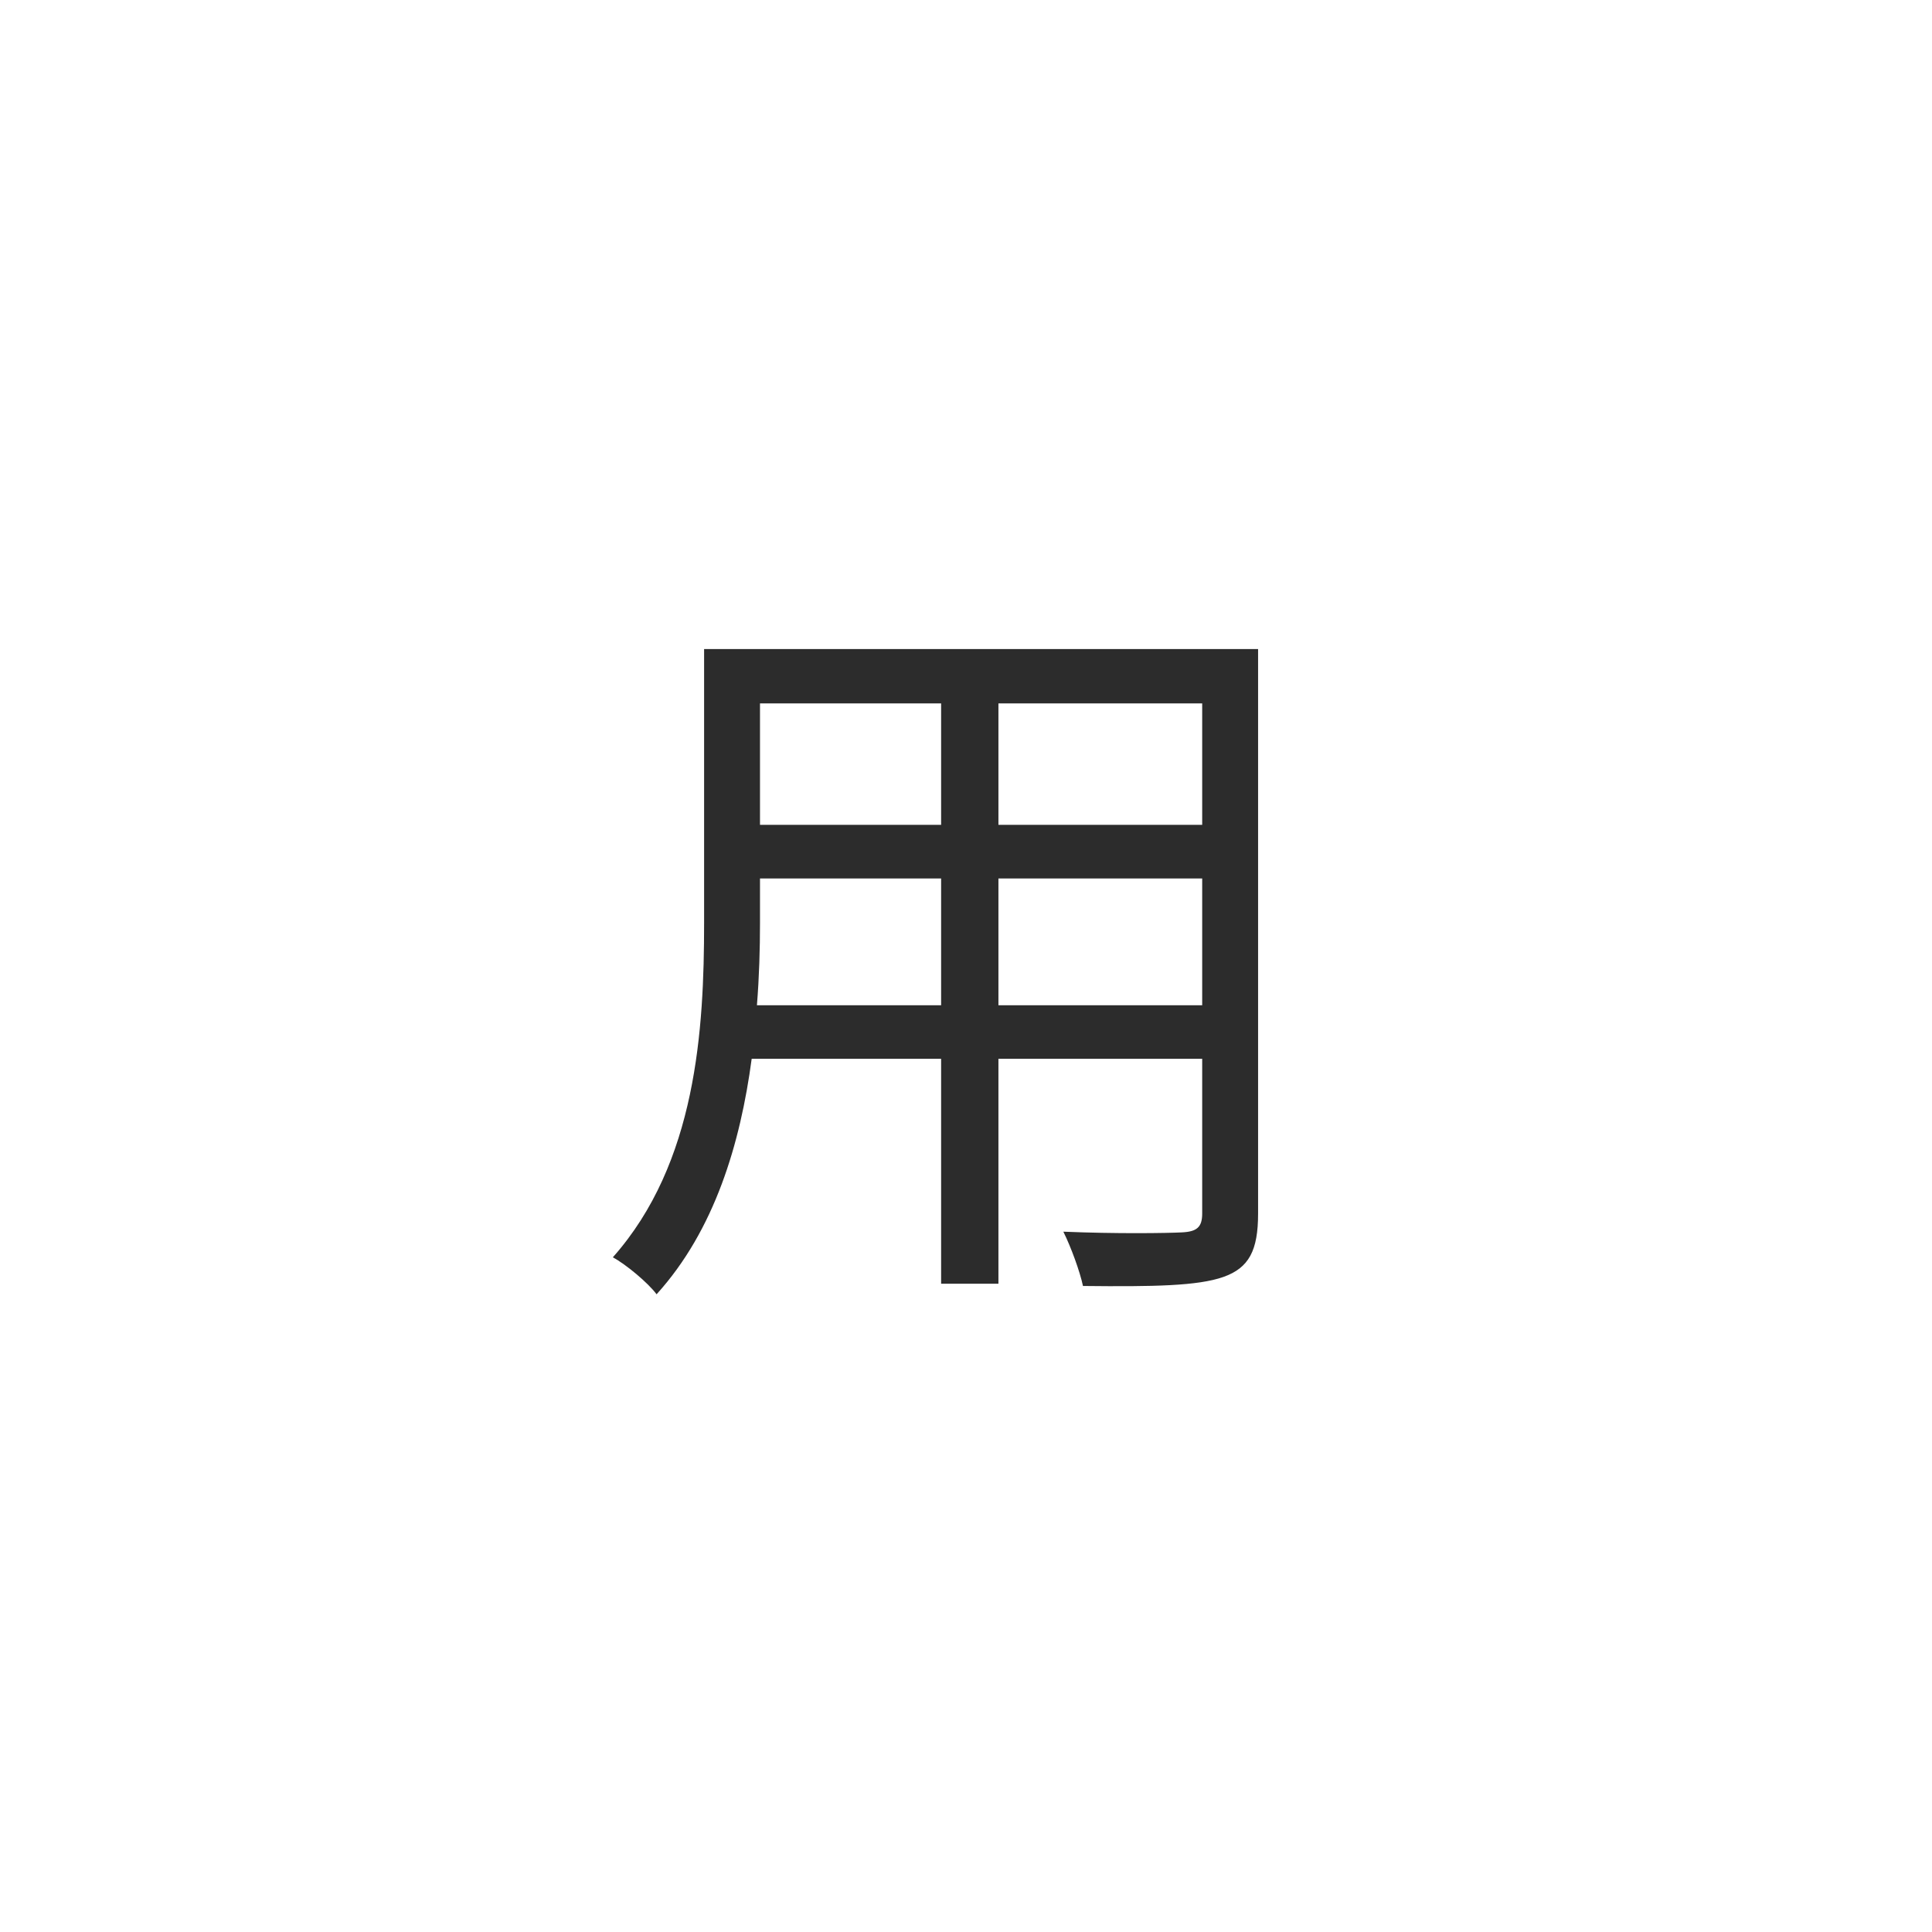
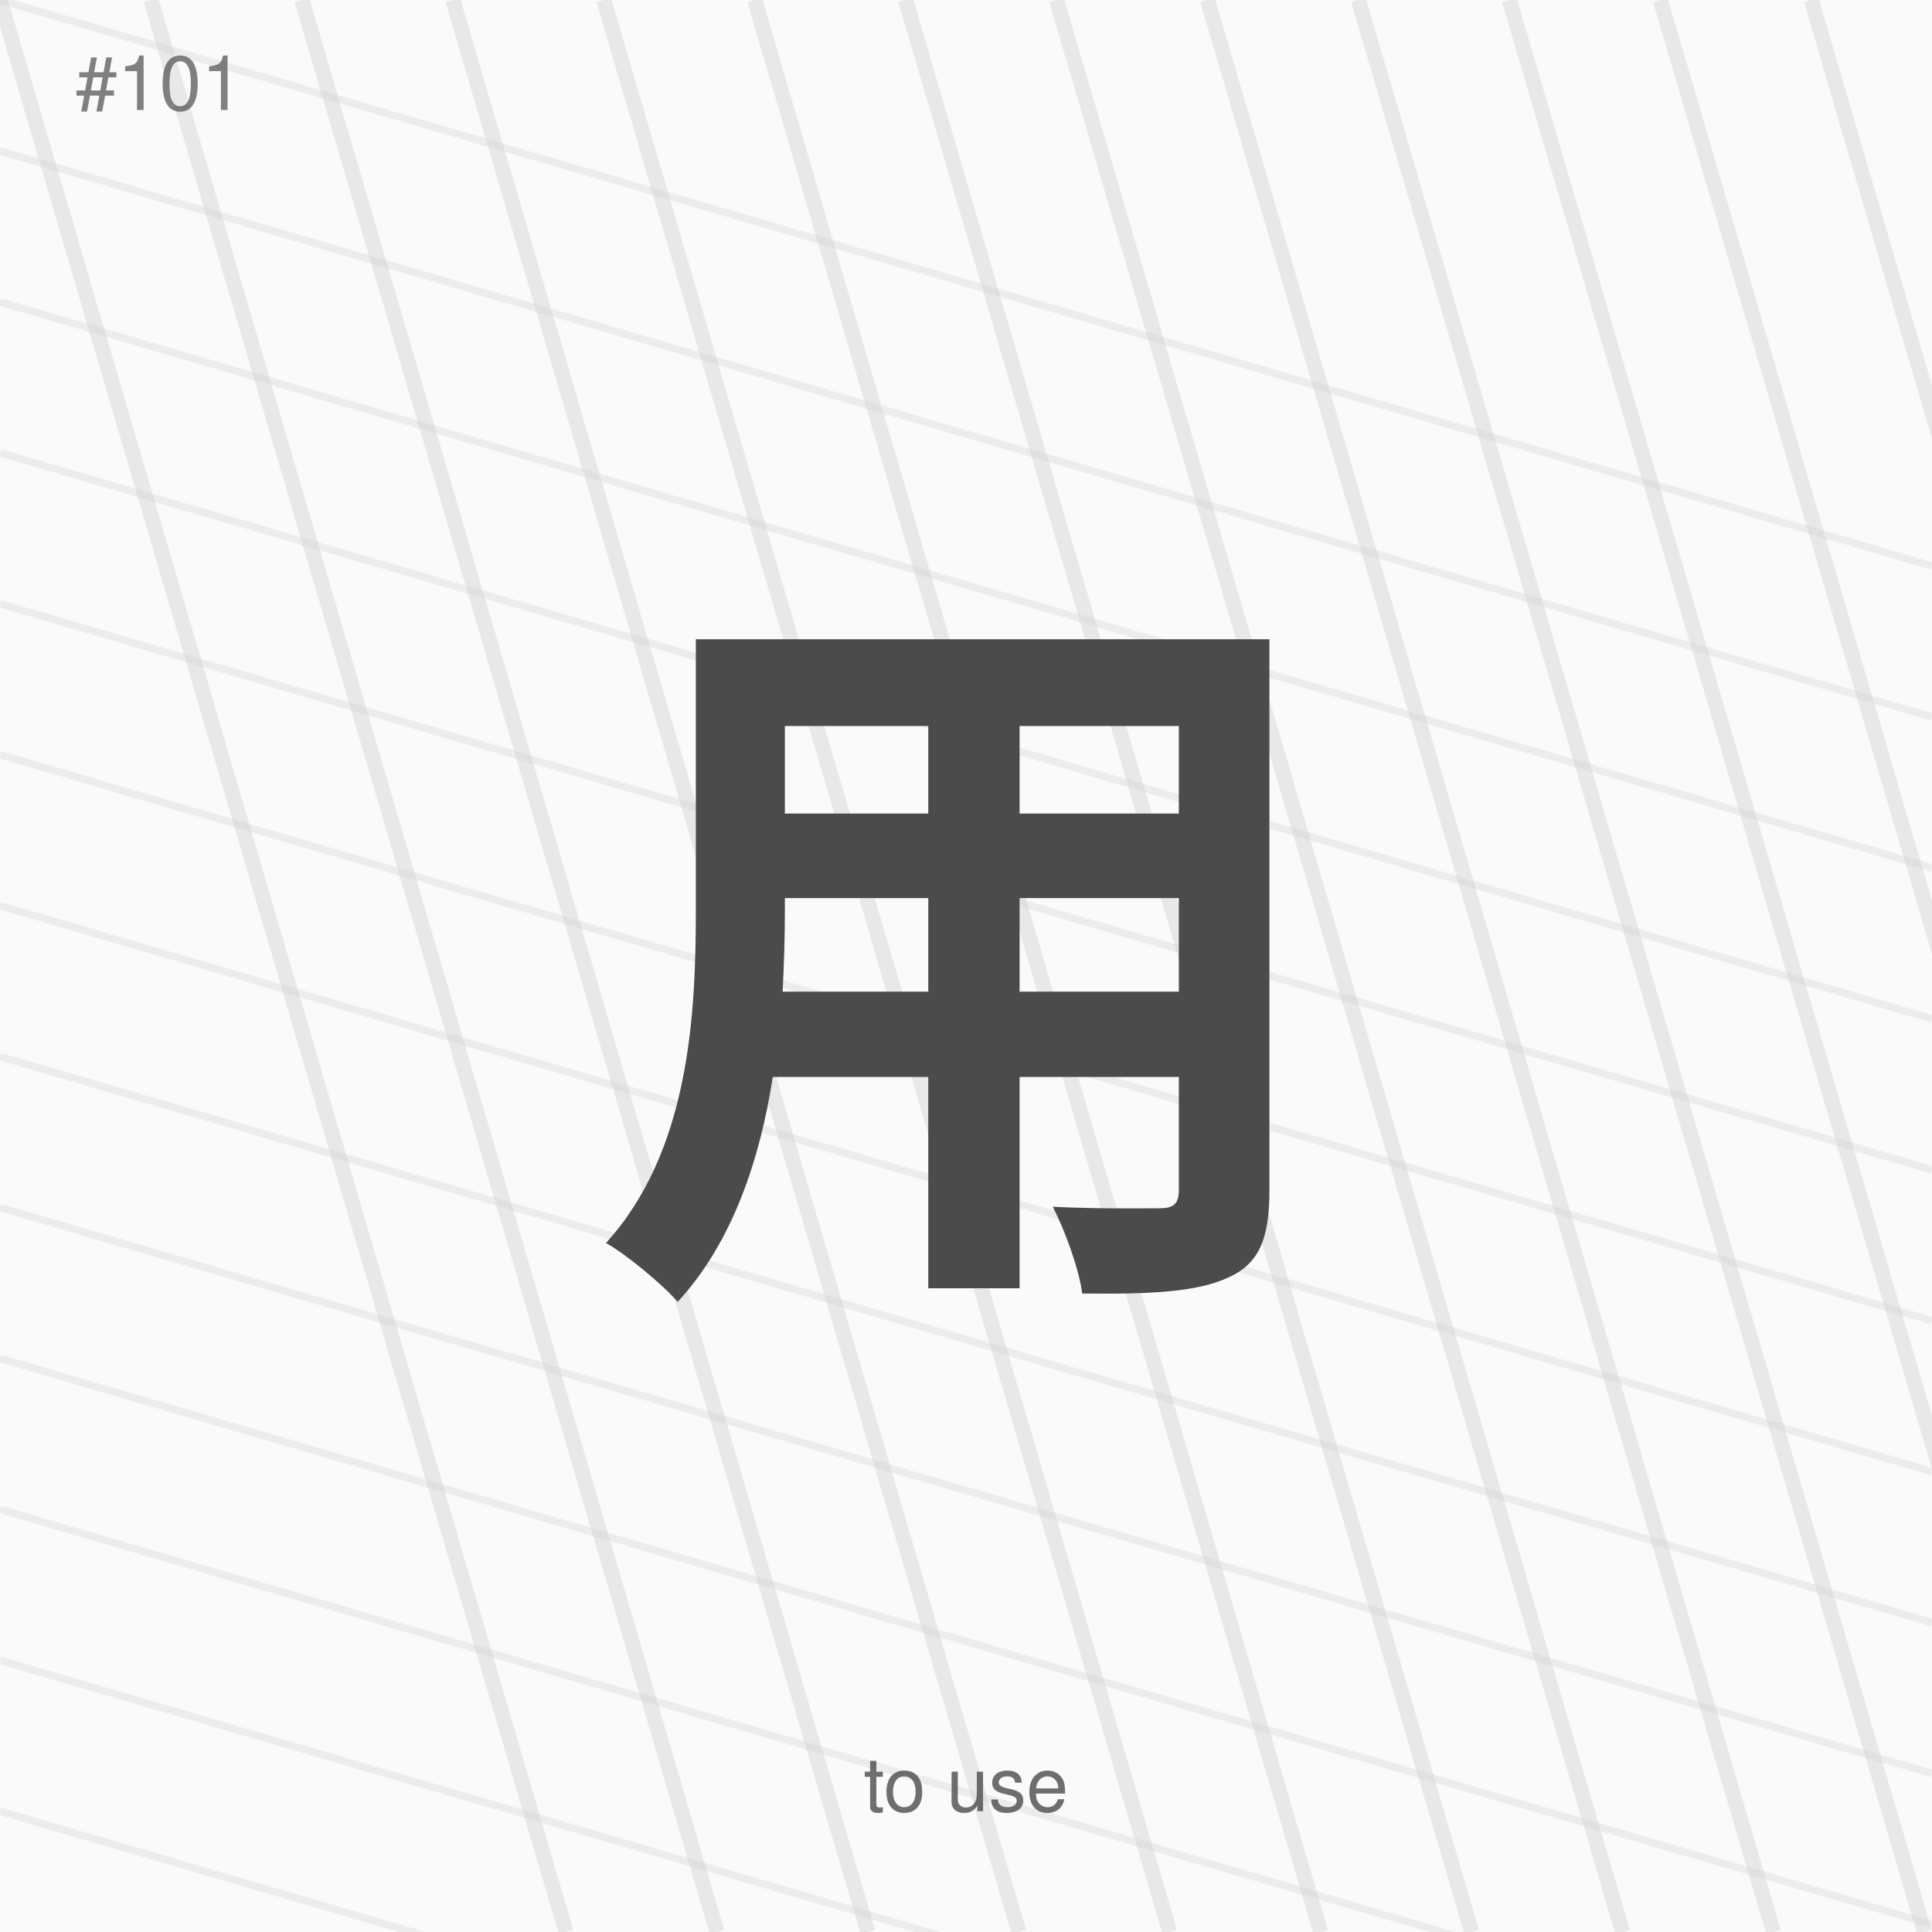
<svg xmlns="http://www.w3.org/2000/svg" width="512" height="512" viewBox="0 0 512 512">
  <defs>
    <style>
      .radical-text {
        font-family: 'Hiragino Sans', 'Yu Gothic', 'Meiryo', 'Takao', 'IPAexGothic', 'IPAGothic', 'VL Gothic', 'Noto Sans CJK JP', serif;
        font-size: 200px;
        text-anchor: middle;
        dominant-baseline: middle;
-         fill: #2c2c2c;
+         fill: #4b4b4b;
+         font-weight: bold;
+       }
+       .number-text {
+         font-family: 'Helvetica', 'Arial', sans-serif;
+         font-size: 20px;
+         text-anchor: start;
+         dominant-baseline: hanging;
+         fill: #4b4b4b;
+         opacity: 0.7;
+         font-weight: normal;
+       }
+       .meaning-text {
+         font-family: 'Helvetica', 'Arial', sans-serif;
+         font-size: 20px;
+         text-anchor: middle;
+         dominant-baseline: baseline;
+         fill: #4b4b4b;
+         opacity: 0.8;
        font-weight: normal;
      }
    </style>
  </defs>
-   <rect width="512" height="512" fill="white" />
-   <g opacity="1.0">
-     <line x1="0" y1="0" x2="150" y2="512" stroke="#ffffff" stroke-width="4" opacity="0.4" />
-     <line x1="40" y1="0" x2="190" y2="512" stroke="#ffffff" stroke-width="4" opacity="0.4" />
-     <line x1="80" y1="0" x2="230" y2="512" stroke="#ffffff" stroke-width="4" opacity="0.4" />
-     <line x1="120" y1="0" x2="270" y2="512" stroke="#ffffff" stroke-width="4" opacity="0.4" />
-     <line x1="160" y1="0" x2="310" y2="512" stroke="#ffffff" stroke-width="4" opacity="0.4" />
-     <line x1="200" y1="0" x2="350" y2="512" stroke="#ffffff" stroke-width="4" opacity="0.4" />
-     <line x1="240" y1="0" x2="390" y2="512" stroke="#ffffff" stroke-width="4" opacity="0.4" />
-     <line x1="280" y1="0" x2="430" y2="512" stroke="#ffffff" stroke-width="4" opacity="0.4" />
-     <line x1="320" y1="0" x2="470" y2="512" stroke="#ffffff" stroke-width="4" opacity="0.4" />
-     <line x1="360" y1="0" x2="510" y2="512" stroke="#ffffff" stroke-width="4" opacity="0.4" />
-     <line x1="400" y1="0" x2="550" y2="512" stroke="#ffffff" stroke-width="4" opacity="0.4" />
-     <line x1="440" y1="0" x2="590" y2="512" stroke="#ffffff" stroke-width="4" opacity="0.4" />
-     <line x1="480" y1="0" x2="630" y2="512" stroke="#ffffff" stroke-width="4" opacity="0.4" />
-     <line x1="0" y1="0" x2="512" y2="150" stroke="#ffffff" stroke-width="2" opacity="0.3" />
-     <line x1="0" y1="40" x2="512" y2="190" stroke="#ffffff" stroke-width="2" opacity="0.3" />
-     <line x1="0" y1="80" x2="512" y2="230" stroke="#ffffff" stroke-width="2" opacity="0.3" />
-     <line x1="0" y1="120" x2="512" y2="270" stroke="#ffffff" stroke-width="2" opacity="0.3" />
-     <line x1="0" y1="160" x2="512" y2="310" stroke="#ffffff" stroke-width="2" opacity="0.3" />
-     <line x1="0" y1="200" x2="512" y2="350" stroke="#ffffff" stroke-width="2" opacity="0.3" />
-     <line x1="0" y1="240" x2="512" y2="390" stroke="#ffffff" stroke-width="2" opacity="0.3" />
-     <line x1="0" y1="280" x2="512" y2="430" stroke="#ffffff" stroke-width="2" opacity="0.3" />
-     <line x1="0" y1="320" x2="512" y2="470" stroke="#ffffff" stroke-width="2" opacity="0.3" />
-     <line x1="0" y1="360" x2="512" y2="510" stroke="#ffffff" stroke-width="2" opacity="0.3" />
-     <line x1="0" y1="400" x2="512" y2="550" stroke="#ffffff" stroke-width="2" opacity="0.3" />
-     <line x1="0" y1="440" x2="512" y2="590" stroke="#ffffff" stroke-width="2" opacity="0.3" />
-     <line x1="0" y1="480" x2="512" y2="630" stroke="#ffffff" stroke-width="2" opacity="0.3" />
+   <rect width="512" height="512" fill="#FAFAFA" />
+   <g opacity="0.6">
+     <line x1="0" y1="0" x2="150" y2="512" stroke="#afafaf" stroke-width="4" opacity="0.4" />
+     <line x1="40" y1="0" x2="190" y2="512" stroke="#afafaf" stroke-width="4" opacity="0.4" />
+     <line x1="80" y1="0" x2="230" y2="512" stroke="#afafaf" stroke-width="4" opacity="0.4" />
+     <line x1="120" y1="0" x2="270" y2="512" stroke="#afafaf" stroke-width="4" opacity="0.4" />
+     <line x1="160" y1="0" x2="310" y2="512" stroke="#afafaf" stroke-width="4" opacity="0.4" />
+     <line x1="200" y1="0" x2="350" y2="512" stroke="#afafaf" stroke-width="4" opacity="0.4" />
+     <line x1="240" y1="0" x2="390" y2="512" stroke="#afafaf" stroke-width="4" opacity="0.4" />
+     <line x1="280" y1="0" x2="430" y2="512" stroke="#afafaf" stroke-width="4" opacity="0.4" />
+     <line x1="320" y1="0" x2="470" y2="512" stroke="#afafaf" stroke-width="4" opacity="0.4" />
+     <line x1="360" y1="0" x2="510" y2="512" stroke="#afafaf" stroke-width="4" opacity="0.4" />
+     <line x1="400" y1="0" x2="550" y2="512" stroke="#afafaf" stroke-width="4" opacity="0.4" />
+     <line x1="440" y1="0" x2="590" y2="512" stroke="#afafaf" stroke-width="4" opacity="0.4" />
+     <line x1="480" y1="0" x2="630" y2="512" stroke="#afafaf" stroke-width="4" opacity="0.4" />
+     <line x1="0" y1="0" x2="512" y2="150" stroke="#afafaf" stroke-width="2" opacity="0.3" />
+     <line x1="0" y1="40" x2="512" y2="190" stroke="#afafaf" stroke-width="2" opacity="0.3" />
+     <line x1="0" y1="80" x2="512" y2="230" stroke="#afafaf" stroke-width="2" opacity="0.3" />
+     <line x1="0" y1="120" x2="512" y2="270" stroke="#afafaf" stroke-width="2" opacity="0.3" />
+     <line x1="0" y1="160" x2="512" y2="310" stroke="#afafaf" stroke-width="2" opacity="0.3" />
+     <line x1="0" y1="200" x2="512" y2="350" stroke="#afafaf" stroke-width="2" opacity="0.3" />
+     <line x1="0" y1="240" x2="512" y2="390" stroke="#afafaf" stroke-width="2" opacity="0.3" />
+     <line x1="0" y1="280" x2="512" y2="430" stroke="#afafaf" stroke-width="2" opacity="0.3" />
+     <line x1="0" y1="320" x2="512" y2="470" stroke="#afafaf" stroke-width="2" opacity="0.3" />
+     <line x1="0" y1="360" x2="512" y2="510" stroke="#afafaf" stroke-width="2" opacity="0.3" />
+     <line x1="0" y1="400" x2="512" y2="550" stroke="#afafaf" stroke-width="2" opacity="0.3" />
+     <line x1="0" y1="440" x2="512" y2="590" stroke="#afafaf" stroke-width="2" opacity="0.3" />
+     <line x1="0" y1="480" x2="512" y2="630" stroke="#afafaf" stroke-width="2" opacity="0.3" />
  </g>
  <text x="256" y="256" class="radical-text">用</text>
+   <text x="20" y="20" class="number-text">#101</text>
+   <text x="256" y="480" class="meaning-text">to use</text>
</svg>
